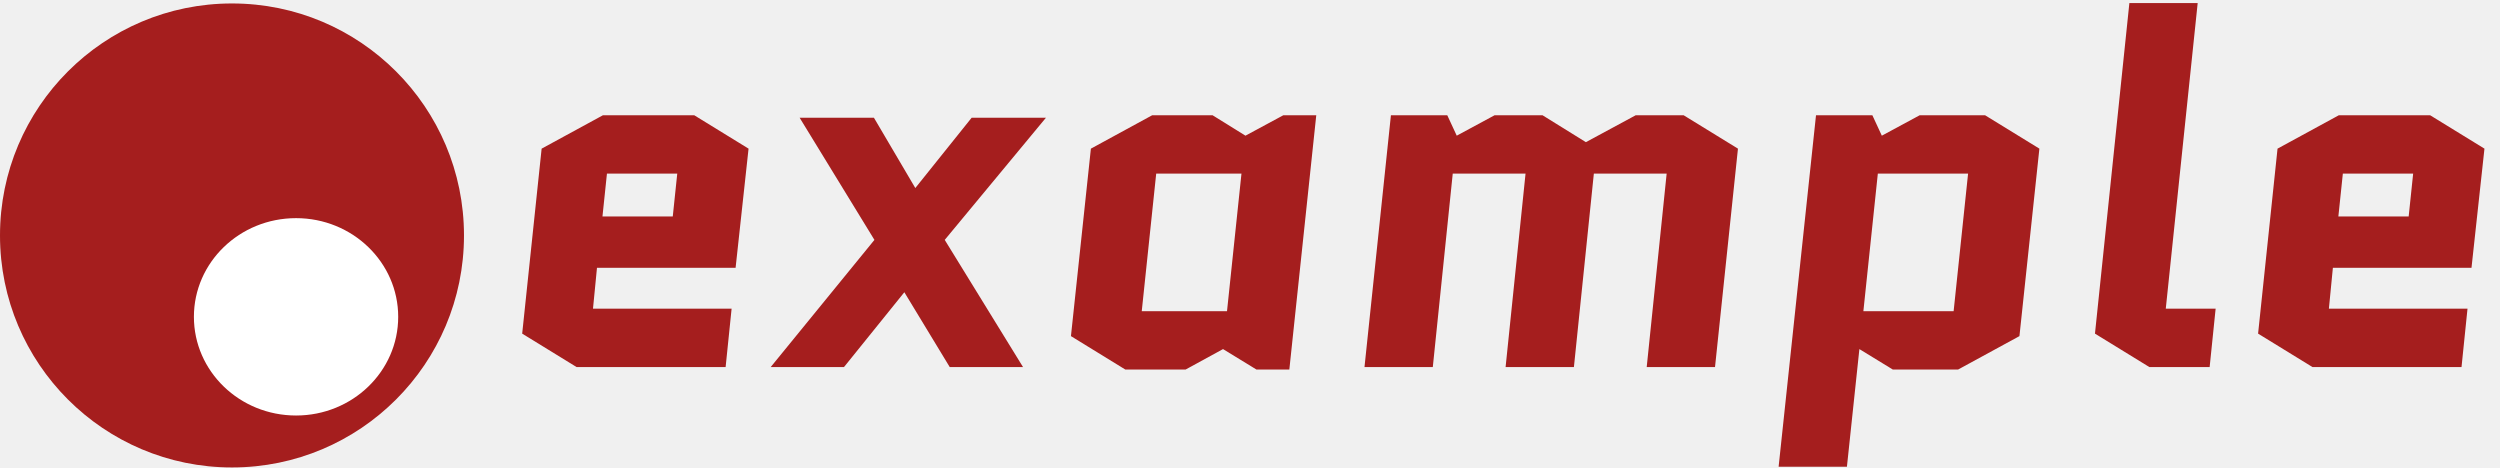
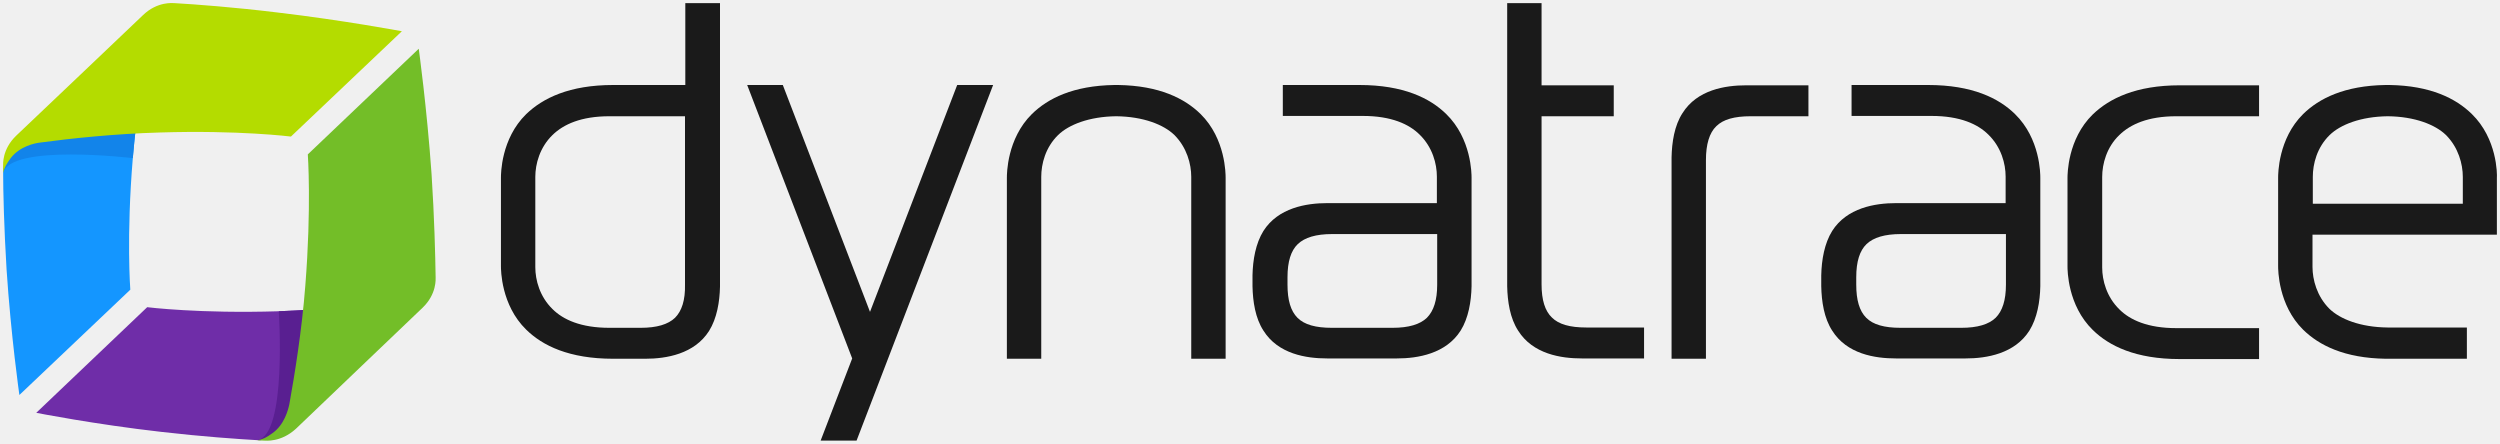
- <svg xmlns="http://www.w3.org/2000/svg" width="722" height="135" viewBox="0 0 722 135" fill="none">
-   <path d="M211.288 89.152L209.56 106H166.504L150.808 96.352L156.424 42.928L174.136 33.28H200.488L216.184 42.928L212.44 77.344H172.408L171.256 89.152H211.288ZM175.288 50.128L173.992 62.512H194.296L195.592 50.128H175.288ZM222.582 106L252.534 69.28L230.934 34H252.39L264.342 54.304L280.614 34H302.07L272.838 69.28L295.446 106H274.278L261.174 84.4L243.75 106H222.582ZM354.361 89.872L358.537 50.128H333.913L329.737 89.872H354.361ZM380.137 33.28L372.361 106.72H362.857L353.209 100.816L342.409 106.72H324.985L309.289 97.072L315.049 42.928L332.761 33.28H350.185L359.689 39.184L370.633 33.28H380.137ZM501.922 42.928L495.298 106H475.57L481.33 50.128H460.306L454.546 106H434.818L440.578 50.128H419.554L413.794 106H394.066L401.698 33.28H417.97L420.706 39.184L431.65 33.28H445.474L458.002 41.056L472.402 33.28H486.226L501.922 42.928ZM565.503 106.72H546.639L536.991 100.816L533.391 134.8H513.663L524.463 33.28H540.735L543.471 39.184L554.415 33.28H573.279L588.975 42.928L583.215 97.072L565.503 106.72ZM542.319 50.128L538.143 89.872H564.207L568.383 50.128H542.319ZM620.723 106L605.027 96.352L614.963 0.88H634.691L625.475 89.152H639.875L638.147 106H620.723ZM712.616 89.152L710.888 106H667.832L652.136 96.352L657.752 42.928L675.464 33.28H701.816L717.512 42.928L713.768 77.344H673.736L672.584 89.152H712.616ZM676.616 50.128L675.32 62.512H695.624L696.92 50.128H676.616Z" fill="#A51E1E" />
-   <circle cx="67" cy="68" r="67" fill="#A51E1E" />
-   <ellipse cx="85.5" cy="91.5" rx="29.5" ry="28.5" fill="white" />
+ <svg xmlns="http://www.w3.org/2000/svg" width="800" height="142" viewBox="0 0 800 142" fill="none">
+   <path d="M578.6 37.2H560.2C555 37.2 551.4 38.2 549.2 40.4C547 42.5 545.9 46.2 545.9 51.2V114.8H534.9V50.4C535 45.5 535.8 40.2 538.4 36.2C543.1 28.7 552.1 27.3 558.8 27.3H578.7V37.2H578.6Z" fill="#1A1A1A" />
+   <path d="M507.6 104.8C502.4 104.8 498.8 103.8 496.6 101.6C494.4 99.5 493.3 96 493.3 91V37.2H516.4V27.3H493.3V1H482.3V91.6C482.4 96.5 483.2 101.8 485.8 105.8C490.5 113.3 499.5 114.7 506.2 114.7H526.1V104.8H507.6Z" fill="#1A1A1A" />
+   <path d="M219.3 1V27.2H196.2C182.2 27.2 173.7 31.4 168.4 36.5C160.3 44.4 160.3 55.7 160.3 56.9C160.3 58.3 160.3 83.7 160.3 85.1C160.3 86.3 160.3 97.6 168.4 105.5C173.6 110.6 182.1 114.8 196.2 114.8H206.5C213.2 114.8 222.2 113.3 226.9 105.9C229.4 101.9 230.3 96.6 230.4 91.7V1H219.3ZM216 101.7C213.8 103.8 210.2 104.9 205 104.9H195C185.9 104.9 180.2 102.3 176.8 98.9C172.7 94.9 171.3 89.6 171.3 85.5V56.6C171.3 52.5 172.7 47.2 176.8 43.2C180.3 39.8 185.9 37.2 195 37.2H219.2V91.1C219.3 96 218.2 99.5 216 101.7Z" fill="#1A1A1A" />
+   <path d="M678.2 43.2C681.7 39.8 687.3 37.2 696.4 37.2H722.9V27.3H697.5C683.5 27.3 675 31.5 669.7 36.6C661.6 44.5 661.6 55.8 661.6 57C661.6 57.8 661.6 84.4 661.6 85.2C661.6 86.4 661.6 97.7 669.7 105.6C674.9 110.7 683.4 114.9 697.5 114.9H722.9V105H696.4C687.3 105 681.6 102.4 678.2 99C674.1 95 672.7 89.7 672.7 85.6V56.6C672.7 52.5 674.1 47.1 678.2 43.2Z" fill="#1A1A1A" />
+   <path d="M470.9 56.9C470.9 55.7 470.9 44.4 462.8 36.5C457.6 31.4 449.1 27.2 435 27.2H410.5V37.1H436.1C445.2 37.1 450.9 39.7 454.3 43.1C458.4 47.1 459.8 52.4 459.8 56.5V65H424.7C418 65 409 66.5 404.3 73.9C401.8 77.9 400.9 83.2 400.8 88.1V91.6C400.9 96.5 401.7 101.8 404.3 105.8C409 113.3 418 114.7 424.7 114.7H447C453.7 114.7 462.7 113.2 467.4 105.8C469.9 101.8 470.8 96.5 470.9 91.6C470.9 91.6 470.9 62.6 470.9 56.9ZM456.6 101.7C454.4 103.8 450.8 104.9 445.6 104.9H426.2C421 104.9 417.4 103.9 415.2 101.7C413 99.5 412 96 412 91.1V88.7C412 83.7 413.1 80.2 415.3 78.1C417.5 76 421.1 74.9 426.3 74.9H459.9V91.1C459.9 96 458.8 99.5 456.6 101.7Z" fill="#1A1A1A" />
+   <path d="M652.9 56.9C652.9 55.7 652.9 44.4 644.8 36.5C639.6 31.4 631.1 27.2 617 27.2H592.5V37.1H618.1C627.2 37.1 632.9 39.7 636.3 43.1C640.4 47.1 641.8 52.4 641.8 56.5V65H606.7C600 65 591 66.5 586.3 73.9C583.8 77.9 582.9 83.2 582.8 88.1V91.6C582.9 96.5 583.7 101.8 586.3 105.8C591 113.3 600 114.7 606.7 114.7H629C635.7 114.7 644.7 113.2 649.4 105.8C651.9 101.8 652.8 96.5 652.9 91.6C652.9 91.6 652.9 62.6 652.9 56.9ZM638.6 101.7C636.4 103.8 632.8 104.9 627.6 104.9H608.2C603 104.9 599.4 103.9 597.2 101.7C595 99.5 594 96 594 91.1V88.7C594 83.7 595.1 80.2 597.3 78.1C599.5 76 603.1 74.9 608.3 74.9H641.9V91.1C641.9 96 640.8 99.5 638.6 101.7Z" fill="#1A1A1A" />
+   <path d="M317.8 27.2H306.3L278.4 99.8L250.5 27.2H239.1L272.7 114.7L262.6 141H274.1L317.8 27.2Z" fill="#1A1A1A" />
+   <path d="M392.2 56.9C392.2 55.7 392.2 44.4 384.2 36.5C379.1 31.5 371 27.4 357.8 27.2H356.6C343.4 27.4 335.3 31.5 330.2 36.5C322.2 44.4 322.2 55.7 322.2 56.9C322.2 58.3 322.2 110.3 322.2 114.8H333.2V56.6C333.2 52.5 334.5 47.2 338.6 43.2C342 39.9 348.5 37.3 357.2 37.2C365.9 37.3 372.4 39.9 375.8 43.2C379.8 47.2 381.2 52.5 381.2 56.6V114.8H392.2C392.2 110.3 392.2 58.3 392.2 56.9Z" fill="#1A1A1A" />
+   <path d="M791 36.5C785.9 31.5 777.8 27.4 764.6 27.2H763.4C750.2 27.4 742.1 31.5 737 36.5C729 44.4 729 55.7 729 56.9V85.1C729 86.3 729 97.6 737 105.5C742.1 110.5 750.2 114.6 763.4 114.8H789.4V104.8H764C755.3 104.7 748.8 102.1 745.4 98.8C741.4 94.8 740 89.5 740 85.4V75.1H799V56.9C799.1 55.7 799.1 44.4 791 36.5ZM740.1 65.2V56.6C740.1 52.5 741.4 47.2 745.5 43.2C748.9 39.9 755.4 37.3 764.1 37.2C772.8 37.3 779.3 39.9 782.7 43.2C786.7 47.2 788.1 52.5 788.1 56.6V65.2H740.1Z" fill="#1A1A1A" />
+   <path d="M47.7 12.7C45.9 22.2 43.7 36.3 42.5 50.6C40.4 75.8 41.7 92.7 41.7 92.7L6.2 126.4C6.2 126.4 3.5 107.5 2.1 86.2C1.3 73 1 61.4 1 54.4C1 54 1.2 53.6 1.2 53.2C1.2 52.7 1.8 48 6.4 43.6C11.4 38.8 48.3 9.9 47.7 12.7Z" fill="#1496FF" />
+   <path d="M47.7 12.7C45.9 22.2 43.7 36.3 42.5 50.6C42.5 50.6 3.2 45.9 1 55.4C1 54.9 1.7 49.1 6.3 44.7C11.3 39.9 48.3 9.9 47.7 12.7Z" fill="#1284EA" />
+   <path d="M1 53.1C1 53.8 1 54.5 1 55.3C1.4 53.6 2.1 52.4 3.5 50.5C6.4 46.8 11.1 45.8 13 45.6C22.6 44.3 36.8 42.8 51.1 42.4C76.4 41.6 93.1 43.7 93.1 43.7L128.6 10C128.6 10 110 6.5 88.8 4C74.9 2.3 62.7 1.4 55.8 1C55.3 1 50.4 0.4 45.8 4.8C40.8 9.6 15.4 33.7 5.2 43.4C0.6 47.8 1 52.7 1 53.1Z" fill="#B4DC00" />
+   <path d="M127.3 96.2C117.7 97.5 103.5 99.1 89.2 99.6C63.9 100.4 47.1 98.3 47.1 98.3L11.6 132.1C11.6 132.1 30.4 135.8 51.6 138.2C64.6 139.7 76.1 140.5 83.1 140.9C83.6 140.9 84.4 140.5 84.9 140.5C85.4 140.5 90.3 139.6 94.9 135.2C99.9 130.4 130.1 95.9 127.3 96.2Z" fill="#6F2DA8" />
+   <path d="M127.3 96.2C117.7 97.5 103.5 99.1 89.2 99.6C89.2 99.6 91.9 139.1 82.4 140.8C82.9 140.8 89.4 140.5 94 136.1C99 131.3 130.1 95.9 127.3 96.2Z" fill="#591F91" />
+   <path d="M84.5 141C83.8 141 83.1 140.9 82.3 140.9C84.1 140.6 85.3 140 87.2 138.6C91 135.9 92.2 131.2 92.6 129.3C94.3 119.8 96.6 105.7 97.7 91.4C99.7 66.2 98.5 49.4 98.5 49.4L134 15.6C134 15.6 136.6 34.4 138.1 55.7C139 69.6 139.3 81.9 139.4 88.7C139.4 89.2 139.8 94.1 135.2 98.5C130.2 103.3 104.8 127.5 94.7 137.2C89.9 141.6 85 141 84.5 141Z" fill="#73BE28" />
</svg>
